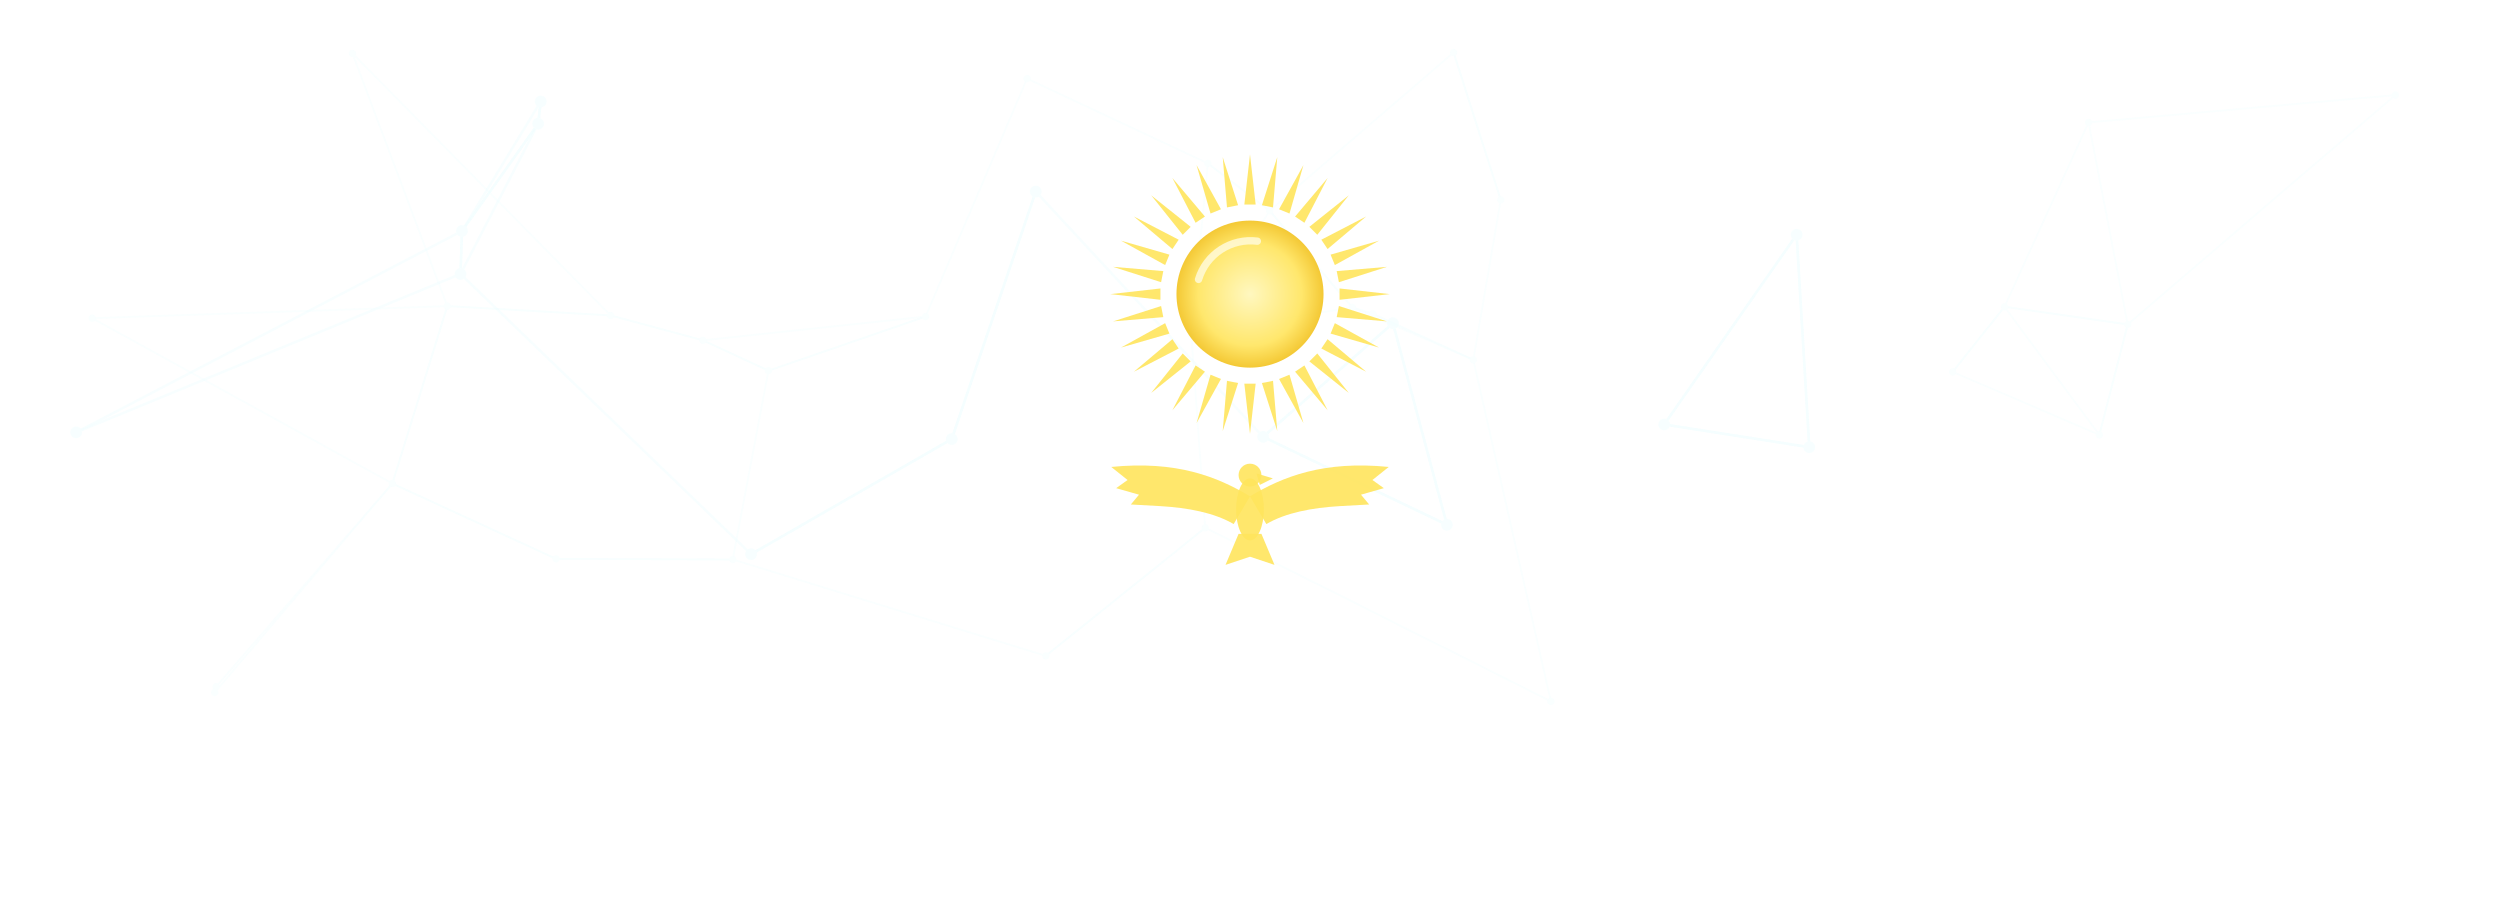
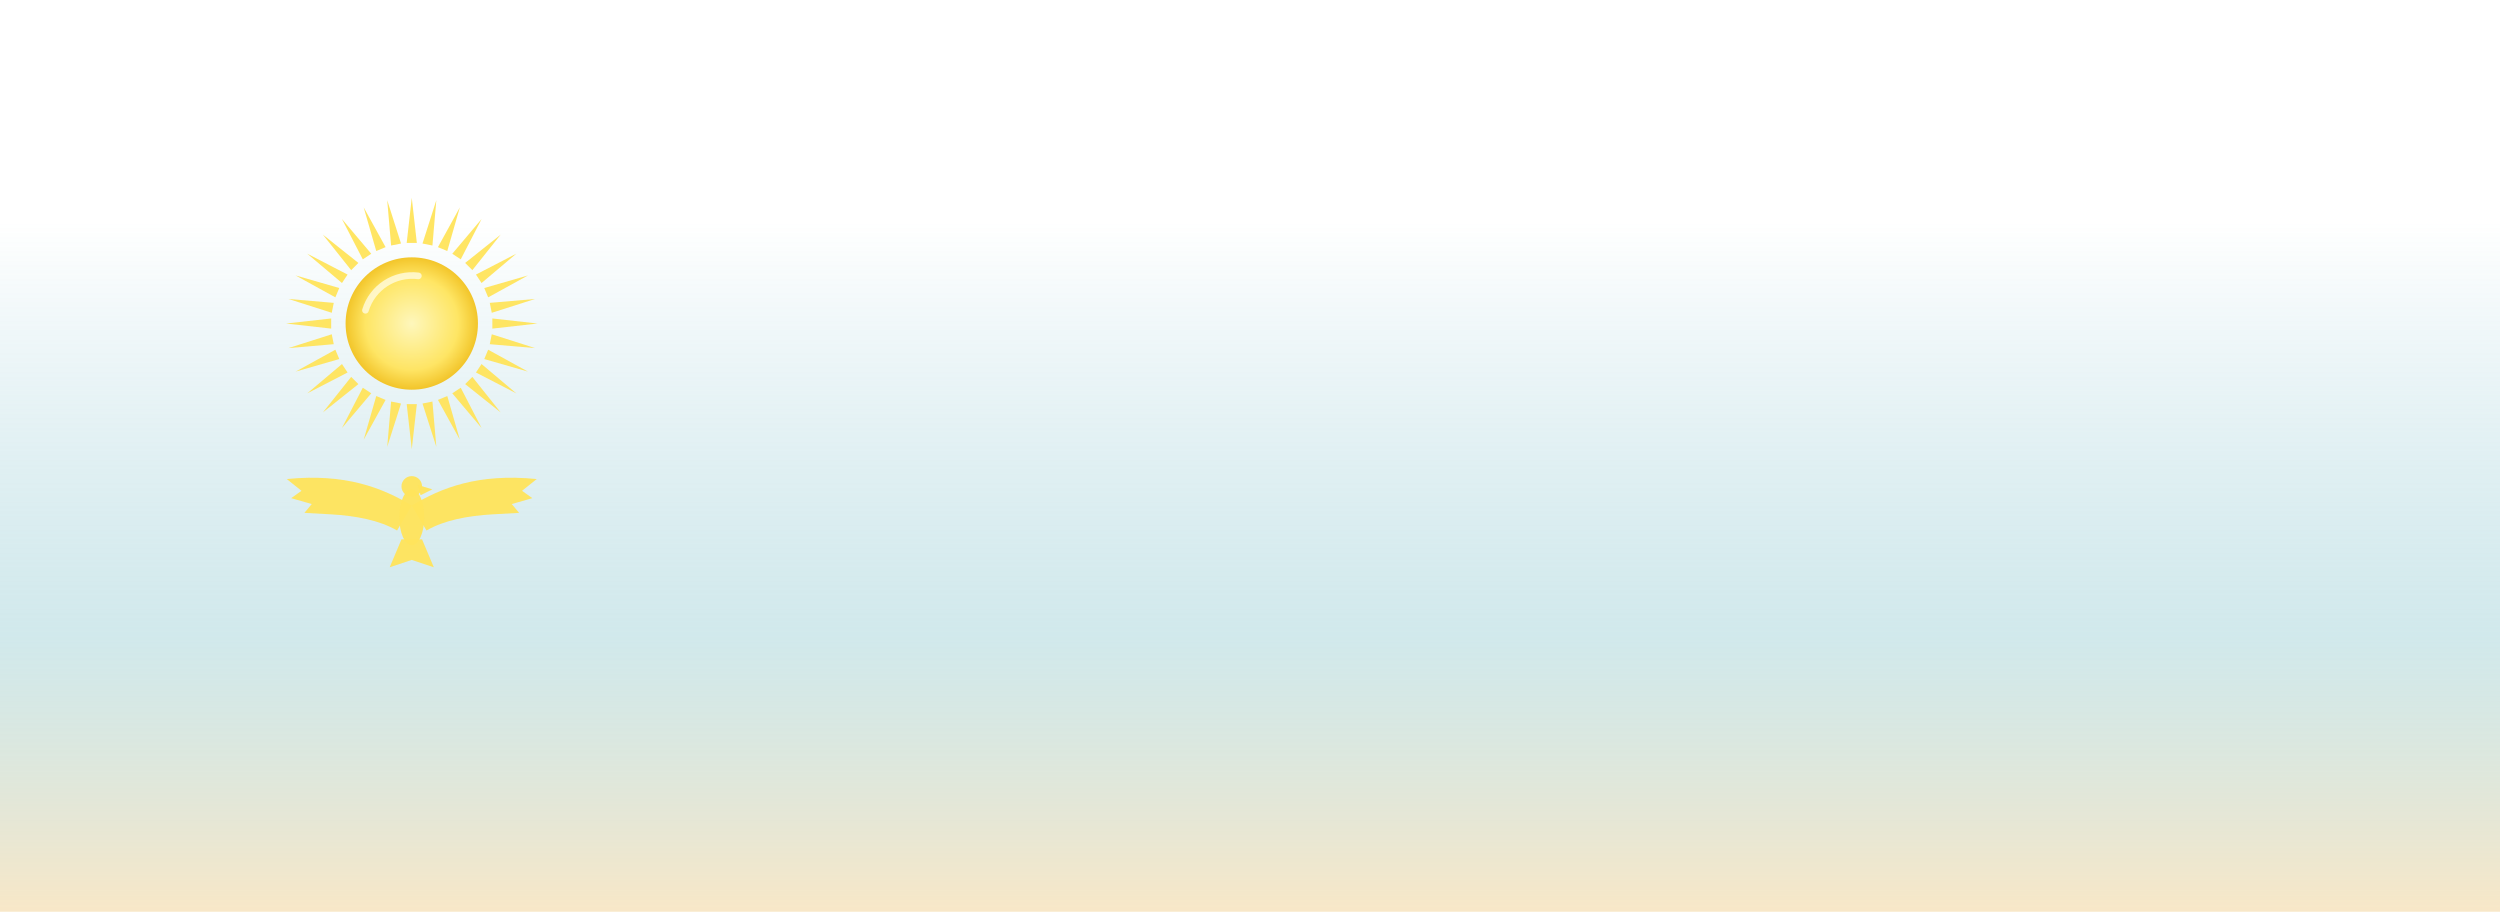
<svg xmlns="http://www.w3.org/2000/svg" viewBox="0 0 340 124" preserveAspectRatio="xMidYMax slice">
  <defs>
    <filter id="b" x="-50%" y="-50%" width="200%" height="200%">
      <feGaussianBlur stdDeviation="2.4" />
    </filter>
    <filter id="bb" x="-50%" y="-50%" width="200%" height="200%">
      <feGaussianBlur stdDeviation="6" />
    </filter>
    <filter id="b1" x="-50%" y="-50%" width="200%" height="200%">
      <feGaussianBlur stdDeviation="0.9" />
    </filter>
    <radialGradient id="sn">
-       <stop offset="0" stop-color="#FFF6B8" stop-opacity="1" />
+       <stop offset="0" stop-color="#FFF6B8" />
      <stop offset=".7" stop-color="#FFE45C" />
      <stop offset="1" stop-color="#F2C21E" />
    </radialGradient>
+     <linearGradient id="dsk" x1="0" y1="0" x2="0" y2="1">
+       <stop offset="0" stop-color="#4AA3BA" stop-opacity="0" />
+       <stop offset="0.6" stop-color="#7CC0C8" stop-opacity="0.35" />
+       <stop offset="1" stop-color="#F2D49A" stop-opacity="0.55" />
+     </linearGradient>
  </defs>
-   <g opacity="0.4">
-     <g stroke="#E8FCFF" stroke-opacity=".55" stroke-width="0.25">
-       <path d="M104.51 50.41L95.59 46.28" />
-       <path d="M104.51 50.41L125.88 43.05" />
-       <path d="M12.53 43.27L53.36 65.76" />
-       <path d="M12.53 43.27L60.83 41.63" />
-       <path d="M60.83 41.63L83.04 42.9" />
-       <path d="M60.83 41.63L53.36 65.76" />
-       <path d="M99.65 76.09L75.62 76" />
-       <path d="M99.65 76.09L104.51 50.41" />
-       <path d="M172.67 28.66L164.27 22.22" />
-       <path d="M172.67 28.66L183.91 41.81" />
-       <path d="M200.37 48.94L186.71 42.68" />
-       <path d="M200.37 48.94L183.91 41.81" />
-       <path d="M75.62 76L99.65 76.09" />
-       <path d="M75.62 76L53.36 65.76" />
-       <path d="M197.69 7.14L204.1 27.18" />
-       <path d="M197.69 7.14L172.67 28.66" />
-       <path d="M183.91 41.81L186.71 42.68" />
-       <path d="M183.91 41.81L172.67 28.66" />
-       <path d="M29.39 93.38L29.2 94.17" />
-       <path d="M29.39 93.38L53.36 65.76" />
-       <path d="M210.92 95.38L200.37 48.94" />
-       <path d="M210.92 95.38L163.91 71.78" />
-       <path d="M162.01 45.37L172.67 28.66" />
-       <path d="M162.01 45.37L183.91 41.81" />
-       <path d="M53.36 65.76L75.62 76" />
-       <path d="M53.36 65.76L60.83 41.63" />
-       <path d="M164.27 22.22L172.67 28.66" />
-       <path d="M164.27 22.22L162.01 45.37" />
-       <path d="M285.51 59.14L289.37 44.12" />
-       <path d="M285.51 59.14L272.61 41.73" />
-       <path d="M29.2 94.17L29.39 93.38" />
-       <path d="M29.2 94.17L53.36 65.76" />
-       <path d="M142.23 89.19L163.91 71.78" />
-       <path d="M142.23 89.19L99.65 76.09" />
-       <path d="M139.68 10.69L164.27 22.22" />
-       <path d="M139.68 10.69L125.88 43.05" />
-       <path d="M186.71 42.68L183.91 41.81" />
-       <path d="M186.71 42.68L200.37 48.94" />
-       <path d="M265.55 50.58L272.61 41.73" />
-       <path d="M265.55 50.58L285.51 59.14" />
-       <path d="M125.88 43.05L104.51 50.41" />
-       <path d="M125.88 43.05L95.59 46.28" />
-       <path d="M163.91 71.78L162.01 45.37" />
-       <path d="M163.91 71.78L142.23 89.19" />
-       <path d="M272.61 41.73L265.55 50.58" />
-       <path d="M272.61 41.73L289.37 44.12" />
-       <path d="M47.93 7.26L60.83 41.63" />
-       <path d="M47.93 7.26L83.04 42.9" />
-       <path d="M204.1 27.18L197.69 7.14" />
-       <path d="M204.1 27.18L200.37 48.94" />
-       <path d="M289.37 44.12L285.51 59.14" />
-       <path d="M289.37 44.12L272.61 41.73" />
-       <path d="M325.77 12.93L284.04 16.65" />
-       <path d="M325.77 12.93L289.37 44.12" />
-       <path d="M284.04 16.65L272.61 41.73" />
-       <path d="M284.04 16.65L289.37 44.12" />
-       <path d="M83.04 42.9L95.59 46.28" />
-       <path d="M83.04 42.9L60.83 41.63" />
-       <path d="M95.59 46.28L104.51 50.41" />
-       <path d="M95.59 46.28L83.04 42.9" />
-     </g>
-     <circle cx="104.51" cy="50.41" r="0.5" fill="#F2FEFF" />
-     <circle cx="12.53" cy="43.27" r="0.5" fill="#F2FEFF" />
-     <circle cx="60.83" cy="41.63" r="0.5" fill="#F2FEFF" />
-     <circle cx="99.65" cy="76.09" r="0.5" fill="#F2FEFF" />
-     <circle cx="172.67" cy="28.66" r="0.5" fill="#F2FEFF" />
-     <circle cx="200.37" cy="48.94" r="0.5" fill="#F2FEFF" />
-     <circle cx="75.62" cy="76" r="0.5" fill="#F2FEFF" />
-     <circle cx="197.69" cy="7.14" r="0.5" fill="#F2FEFF" />
-     <circle cx="183.91" cy="41.81" r="0.5" fill="#F2FEFF" />
-     <circle cx="29.39" cy="93.38" r="0.5" fill="#F2FEFF" />
-     <circle cx="210.92" cy="95.38" r="0.5" fill="#F2FEFF" />
-     <circle cx="162.01" cy="45.37" r="0.5" fill="#F2FEFF" />
-     <circle cx="53.36" cy="65.76" r="0.5" fill="#F2FEFF" />
-     <circle cx="164.27" cy="22.22" r="0.5" fill="#F2FEFF" />
-     <circle cx="285.51" cy="59.14" r="0.5" fill="#F2FEFF" />
-     <circle cx="29.2" cy="94.17" r="0.5" fill="#F2FEFF" />
-     <circle cx="142.23" cy="89.19" r="0.5" fill="#F2FEFF" />
-     <circle cx="139.68" cy="10.69" r="0.5" fill="#F2FEFF" />
-     <circle cx="186.71" cy="42.68" r="0.5" fill="#F2FEFF" />
-     <circle cx="265.55" cy="50.58" r="0.5" fill="#F2FEFF" />
-     <circle cx="125.88" cy="43.05" r="0.5" fill="#F2FEFF" />
-     <circle cx="163.91" cy="71.78" r="0.5" fill="#F2FEFF" />
-     <circle cx="272.61" cy="41.73" r="0.5" fill="#F2FEFF" />
-     <circle cx="47.93" cy="7.26" r="0.5" fill="#F2FEFF" />
-     <circle cx="204.1" cy="27.18" r="0.5" fill="#F2FEFF" />
-     <circle cx="289.37" cy="44.12" r="0.5" fill="#F2FEFF" />
-     <circle cx="325.77" cy="12.93" r="0.5" fill="#F2FEFF" />
-     <circle cx="284.04" cy="16.65" r="0.5" fill="#F2FEFF" />
-     <circle cx="83.04" cy="42.9" r="0.5" fill="#F2FEFF" />
-     <circle cx="95.59" cy="46.28" r="0.5" fill="#F2FEFF" />
-   </g>
-   <g opacity="0.6">
-     <g stroke="#E8FCFF" stroke-opacity=".55" stroke-width="0.35">
-       <path d="M171.78 59.41L189.44 43.95" />
-       <path d="M171.78 59.41L196.78 71.37" />
-       <path d="M10.36 58.8L62.63 37.26" />
-       <path d="M10.36 58.8L62.83 31.41" />
-       <path d="M129.44 59.71L102.15 75.37" />
-       <path d="M129.44 59.71L140.86 26.05" />
-       <path d="M102.15 75.37L129.44 59.71" />
-       <path d="M102.15 75.37L62.63 37.26" />
-       <path d="M73.19 16.82L73.54 13.8" />
-       <path d="M73.19 16.82L62.83 31.41" />
-       <path d="M246.06 60.82L226.33 57.73" />
-       <path d="M246.06 60.82L244.34 31.92" />
-       <path d="M62.63 37.26L62.83 31.41" />
-       <path d="M62.63 37.26L73.19 16.82" />
-       <path d="M140.86 26.05L129.44 59.71" />
-       <path d="M140.86 26.05L171.78 59.41" />
-       <path d="M189.44 43.95L171.78 59.41" />
-       <path d="M189.44 43.95L196.78 71.37" />
-       <path d="M196.78 71.37L171.78 59.41" />
-       <path d="M196.78 71.37L189.44 43.95" />
-       <path d="M62.83 31.41L62.63 37.26" />
-       <path d="M62.83 31.41L73.19 16.82" />
-       <path d="M226.33 57.73L246.06 60.82" />
-       <path d="M226.33 57.73L244.34 31.92" />
-       <path d="M244.34 31.92L246.06 60.82" />
-       <path d="M244.34 31.92L226.33 57.73" />
-       <path d="M73.54 13.8L73.19 16.82" />
-       <path d="M73.54 13.8L62.83 31.41" />
-     </g>
-     <circle cx="171.78" cy="59.41" r="0.8" fill="#F2FEFF" />
-     <circle cx="10.36" cy="58.8" r="0.8" fill="#F2FEFF" />
-     <circle cx="129.44" cy="59.71" r="0.8" fill="#F2FEFF" />
-     <circle cx="102.15" cy="75.37" r="0.8" fill="#F2FEFF" />
-     <circle cx="73.19" cy="16.82" r="0.8" fill="#F2FEFF" />
-     <circle cx="246.06" cy="60.82" r="0.8" fill="#F2FEFF" />
-     <circle cx="62.63" cy="37.26" r="0.8" fill="#F2FEFF" />
-     <circle cx="140.86" cy="26.05" r="0.8" fill="#F2FEFF" />
-     <circle cx="189.44" cy="43.95" r="0.8" fill="#F2FEFF" />
-     <circle cx="196.78" cy="71.37" r="0.8" fill="#F2FEFF" />
-     <circle cx="62.83" cy="31.41" r="0.8" fill="#F2FEFF" />
-     <circle cx="226.33" cy="57.73" r="0.8" fill="#F2FEFF" />
-     <circle cx="244.34" cy="31.92" r="0.8" fill="#F2FEFF" />
-     <circle cx="73.54" cy="13.8" r="0.8" fill="#F2FEFF" />
-   </g>
-   <g fill="#FFE45C" fill-opacity=".9">
-     <path d="M169.23 27.82L170 21L170.77 27.82Z" />
-     <path d="M171.62 27.91L173.71 21.37L173.13 28.21Z" />
-     <path d="M173.95 28.46L177.27 22.45L175.37 29.04Z" />
-     <path d="M176.13 29.45L180.56 24.2L177.4 30.3Z" />
-     <path d="M178.07 30.85L183.44 26.56L179.15 31.93Z" />
-     <path d="M179.7 32.6L185.8 29.44L180.55 33.87Z" />
-     <path d="M180.96 34.63L187.55 32.73L181.54 36.05Z" />
-     <path d="M181.79 36.87L188.63 36.29L182.09 38.38Z" />
-     <path d="M182.18 39.23L189 40L182.18 40.77Z" />
-     <path d="M182.09 41.62L188.63 43.71L181.79 43.13Z" />
-     <path d="M181.54 43.95L187.55 47.27L180.96 45.37Z" />
-     <path d="M180.55 46.13L185.8 50.56L179.7 47.4Z" />
-     <path d="M179.15 48.07L183.44 53.44L178.07 49.15Z" />
-     <path d="M177.4 49.7L180.56 55.8L176.13 50.55Z" />
-     <path d="M175.37 50.96L177.27 57.55L173.95 51.54Z" />
-     <path d="M173.13 51.79L173.71 58.63L171.62 52.09Z" />
-     <path d="M170.77 52.18L170 59L169.23 52.18Z" />
-     <path d="M168.38 52.09L166.29 58.63L166.87 51.79Z" />
-     <path d="M166.05 51.54L162.73 57.55L164.63 50.96Z" />
-     <path d="M163.87 50.55L159.44 55.8L162.6 49.7Z" />
-     <path d="M161.93 49.15L156.56 53.44L160.85 48.07Z" />
-     <path d="M160.3 47.4L154.2 50.56L159.45 46.13Z" />
-     <path d="M159.04 45.37L152.45 47.27L158.46 43.95Z" />
-     <path d="M158.21 43.13L151.37 43.71L157.91 41.62Z" />
-     <path d="M157.82 40.77L151 40L157.82 39.23Z" />
-     <path d="M157.91 38.38L151.37 36.29L158.21 36.87Z" />
-     <path d="M158.46 36.05L152.45 32.73L159.04 34.63Z" />
-     <path d="M159.45 33.87L154.2 29.44L160.3 32.6Z" />
-     <path d="M160.85 31.93L156.56 26.56L161.93 30.85Z" />
-     <path d="M162.6 30.3L159.44 24.2L163.87 29.45Z" />
-     <path d="M164.63 29.04L162.73 22.45L166.05 28.46Z" />
-     <path d="M166.87 28.21L166.29 21.37L168.38 27.91Z" />
-     <g transform="translate(170 67.5) scale(1.11)">
+   <rect x="0" y="30" width="340" height="94" fill="url(#dsk)" />
+   <g fill="#FFE45C" fill-opacity=".95">
+     <path d="M55.31 33.04L56 26.9L56.69 33.04Z" />
+     <path d="M57.46 33.12L59.34 27.23L58.81 33.39Z" />
+     <path d="M59.56 33.61L62.54 28.2L60.83 34.14Z" />
+     <path d="M61.51 34.51L65.5 29.78L62.66 35.27Z" />
+     <path d="M63.26 35.76L68.09 31.91L64.24 36.74Z" />
+     <path d="M64.73 37.34L70.22 34.5L65.49 38.49Z" />
+     <path d="M65.86 39.17L71.8 37.46L66.39 40.44Z" />
+     <path d="M66.61 41.19L72.77 40.66L66.88 42.54Z" />
+     <path d="M66.96 43.31L73.1 44L66.96 44.69Z" />
+     <path d="M66.88 45.46L72.77 47.34L66.61 46.81Z" />
+     <path d="M66.39 47.56L71.8 50.54L65.86 48.83Z" />
+     <path d="M65.49 49.51L70.22 53.5L64.73 50.66Z" />
+     <path d="M64.24 51.26L68.09 56.09L63.26 52.24Z" />
+     <path d="M62.66 52.73L65.5 58.22L61.51 53.49Z" />
+     <path d="M60.83 53.86L62.54 59.8L59.56 54.39Z" />
+     <path d="M58.81 54.61L59.34 60.77L57.46 54.88Z" />
+     <path d="M56.69 54.96L56 61.1L55.31 54.96Z" />
+     <path d="M54.54 54.88L52.66 60.77L53.19 54.61Z" />
+     <path d="M52.44 54.39L49.46 59.8L51.17 53.86Z" />
+     <path d="M50.49 53.49L46.5 58.22L49.34 52.73Z" />
+     <path d="M48.74 52.24L43.91 56.09L47.76 51.26Z" />
+     <path d="M47.27 50.66L41.78 53.5L46.51 49.51Z" />
+     <path d="M46.14 48.83L40.2 50.54L45.61 47.56Z" />
+     <path d="M45.39 46.81L39.23 47.34L45.12 45.46Z" />
+     <path d="M45.04 44.69L38.9 44L45.04 43.31Z" />
+     <path d="M45.12 42.54L39.23 40.66L45.39 41.19Z" />
+     <path d="M45.61 40.44L40.2 37.46L46.14 39.17Z" />
+     <path d="M46.51 38.49L41.78 34.5L47.27 37.34Z" />
+     <path d="M47.76 36.74L43.91 31.91L48.74 35.76Z" />
+     <path d="M49.34 35.27L46.5 29.78L50.49 34.51Z" />
+     <path d="M51.17 34.14L49.46 28.2L52.44 33.61Z" />
+     <path d="M53.19 33.39L52.66 27.23L54.54 33.12Z" />
+     <g transform="translate(56 68.75) scale(1)">
      <path d="M0 0 C4 -2.4 9 -4.4 17 -3.6 L15 -2 L16.4 -1 L13.6 -.2 L14.6 1 L11 1.2 C7.6 1.4 4.4 2 2 3.4Z" />
      <path d="M0 0 C4 -2.4 9 -4.4 17 -3.6 L15 -2 L16.4 -1 L13.6 -.2 L14.6 1 L11 1.2 C7.6 1.4 4.4 2 2 3.4Z" transform="scale(-1 1)" />
      <ellipse cx="0" cy="1.6" rx="1.7" ry="3.8" />
      <circle cx="0" cy="-2.6" r="1.4" />
      <path d="M.8 -2.8 l2 .6 l-1.6 .8z" />
      <path d="M-1.4 4.6 L-3 8.4 L0 7.4 L3 8.4 L1.4 4.6Z" />
    </g>
  </g>
-   <circle cx="170" cy="40" r="10" fill="url(#sn)" fill-opacity=".9" />
-   <path d="M163 38 A7.4 7.4 0 0 1 171 32.8" stroke="#FFFBE0" stroke-width="1" stroke-linecap="round" fill="none" opacity=".8" />
+   <circle cx="56" cy="44" r="9" fill="url(#sn)" fill-opacity=".95" />
+   <path d="M49.7 42.2 A6.66 6.66 0 0 1 56.9 37.52" stroke="#FFFBE0" stroke-width="0.9" stroke-linecap="round" fill="none" opacity=".8" />
</svg>
